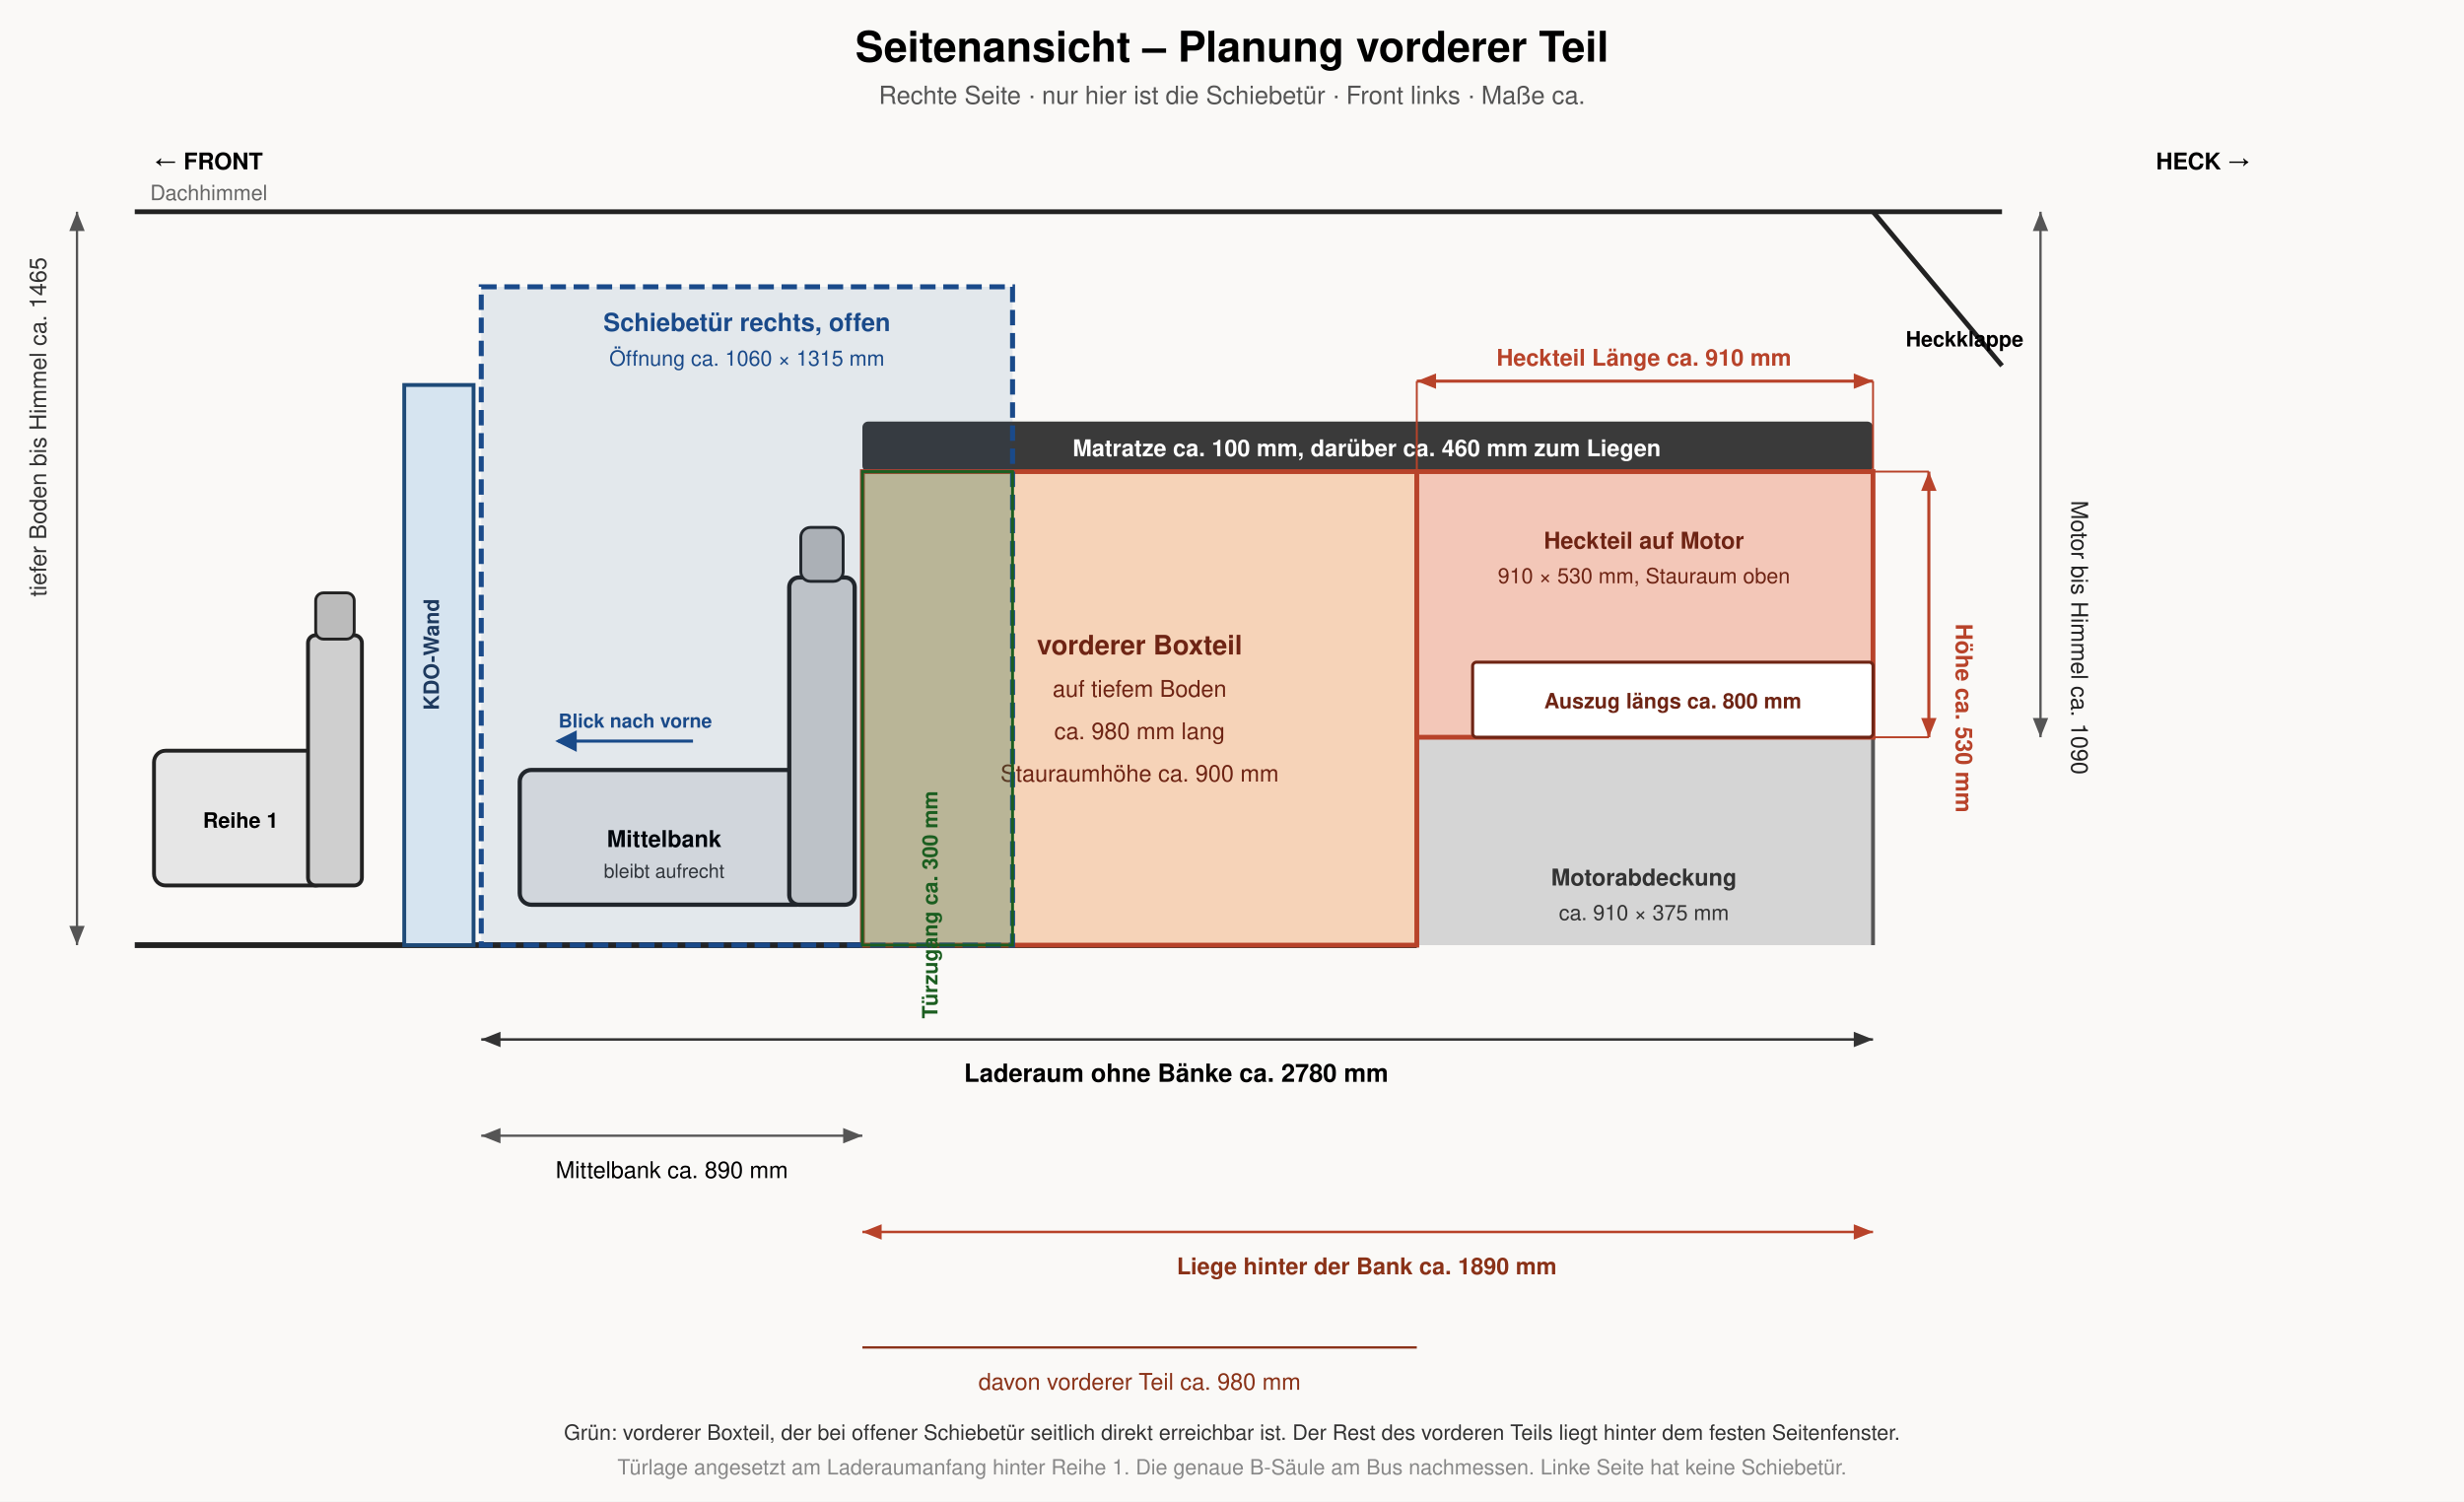
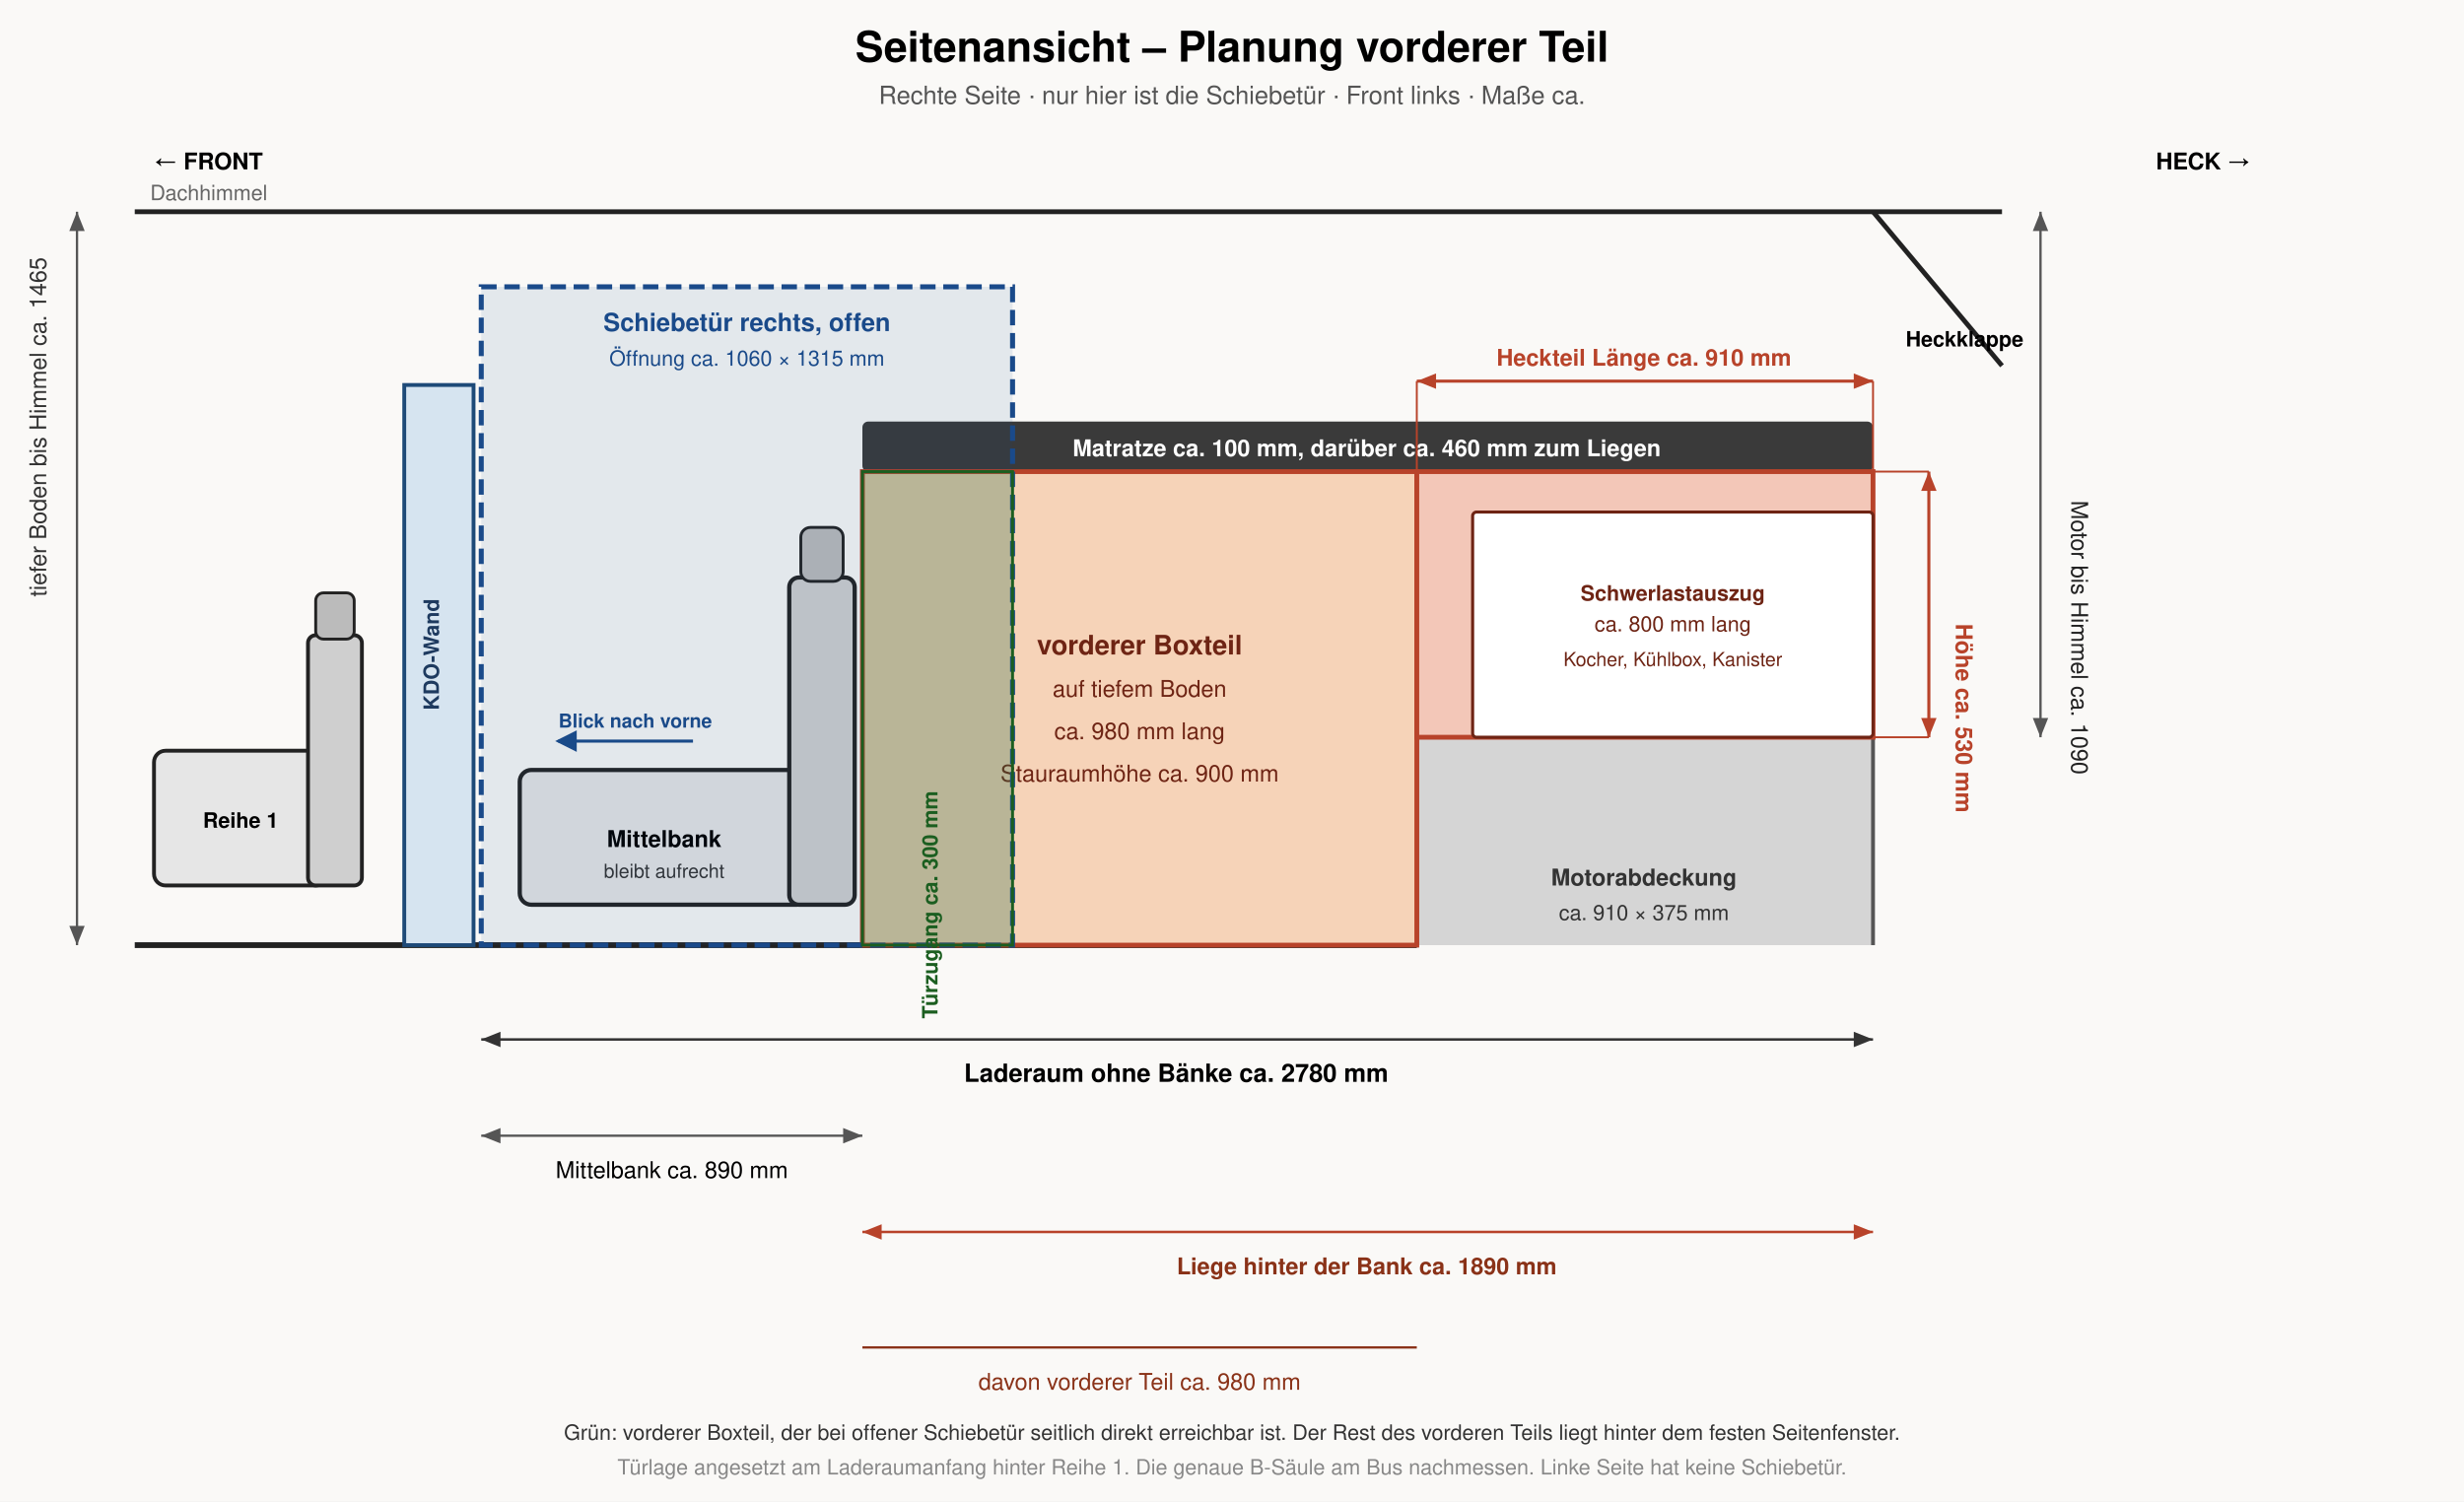
<svg xmlns="http://www.w3.org/2000/svg" viewBox="0 0 1280 780" font-family="Helvetica, Arial, sans-serif">
  <rect width="1280" height="780" fill="#faf9f7" />
  <text x="640" y="32" text-anchor="middle" font-size="22" font-weight="700">Seitenansicht – Planung vorderer Teil</text>
  <text x="640" y="54" text-anchor="middle" font-size="13" fill="#555">Rechte Seite · nur hier ist die Schiebetür · Front links · Maße ca.</text>
  <text x="80" y="88" font-size="12" font-weight="700">← FRONT</text>
  <text x="1120" y="88" font-size="12" font-weight="700">HECK →</text>
  <line x1="70" y1="110" x2="1040" y2="110" stroke="#222" stroke-width="2.5" />
  <line x1="70" y1="491" x2="736" y2="491" stroke="#222" stroke-width="3" />
  <text x="78" y="104" font-size="11" fill="#666">Dachhimmel</text>
  <path d="M736 491 L736 383 L973 383 L973 491" fill="#d5d5d5" stroke="#555" stroke-width="2" />
  <text x="854" y="460" text-anchor="middle" font-size="12" font-weight="700" fill="#333">Motorabdeckung</text>
  <text x="854" y="478" text-anchor="middle" font-size="11" fill="#333">ca. 910 × 375 mm</text>
  <rect x="80" y="390" width="90" height="70" rx="6" fill="#e6e6e6" stroke="#222" stroke-width="2" />
  <rect x="160" y="330" width="28" height="130" rx="4" fill="#cfcfcf" stroke="#222" stroke-width="2" />
  <rect x="164" y="308" width="20" height="24" rx="4" fill="#bbb" stroke="#222" stroke-width="1.5" />
  <text x="125" y="430" text-anchor="middle" font-size="11" font-weight="700">Reihe 1</text>
  <rect x="210" y="200" width="36" height="291" fill="#d6e4f0" stroke="#1e4a78" stroke-width="2" />
  <text x="228" y="340" text-anchor="middle" font-size="11" font-weight="700" fill="#1e3a5f" transform="rotate(-90 228 340)">KDO-Wand</text>
  <rect x="270" y="400" width="150" height="70" rx="6" fill="#e6e6e6" stroke="#222" stroke-width="2.2" />
  <rect x="410" y="300" width="34" height="170" rx="5" fill="#cfcfcf" stroke="#222" stroke-width="2.2" />
  <rect x="416" y="274" width="22" height="28" rx="5" fill="#bbb" stroke="#222" stroke-width="1.5" />
  <text x="345" y="440" text-anchor="middle" font-size="12" font-weight="700">Mittelbank</text>
  <text x="345" y="456" text-anchor="middle" font-size="10" fill="#333">bleibt aufrecht</text>
  <line x1="360" y1="385" x2="290" y2="385" stroke="#1a4a8a" stroke-width="1.6" marker-end="url(#fwd)" />
  <defs>
    <marker id="fwd" markerWidth="8" markerHeight="8" refX="6" refY="3.5" orient="auto">
      <path d="M0,0 L7,3.5 L0,7 Z" fill="#1a4a8a" />
    </marker>
  </defs>
  <text x="330" y="378" text-anchor="middle" font-size="10" font-weight="700" fill="#1a4a8a">Blick nach vorne</text>
  <rect x="448" y="219" width="525" height="26" rx="3" fill="#3a3a3a" />
  <text x="710" y="237" text-anchor="middle" font-size="12" font-weight="700" fill="#fff">Matratze ca. 100 mm, darüber ca. 460 mm zum Liegen</text>
  <rect x="448" y="245" width="288" height="246" fill="#f6d3b8" stroke="#b8432a" stroke-width="2.5" />
  <text x="592" y="340" text-anchor="middle" font-size="14" font-weight="700" fill="#6e2414">vorderer Boxteil</text>
  <text x="592" y="362" text-anchor="middle" font-size="12" fill="#6e2414">auf tiefem Boden</text>
  <text x="592" y="384" text-anchor="middle" font-size="12" fill="#6e2414">ca. 980 mm lang</text>
  <text x="592" y="406" text-anchor="middle" font-size="12" fill="#6e2414">Stauraumhöhe ca. 900 mm</text>
  <rect x="736" y="245" width="237" height="138" fill="#f3c7b8" stroke="#b8432a" stroke-width="2.5" />
-   <text x="854" y="285" text-anchor="middle" font-size="12" font-weight="700" fill="#6e2414">Heckteil auf Motor</text>
-   <text x="854" y="303" text-anchor="middle" font-size="11" fill="#6e2414">910 × 530 mm, Stauraum oben</text>
-   <rect x="765" y="344" width="208" height="39" rx="2" fill="#fff" stroke="#6e2414" stroke-width="1.6" />
-   <text x="869" y="368" text-anchor="middle" font-size="11" font-weight="700" fill="#6e2414">Auszug längs ca. 800 mm</text>
+   <rect x="765" y="266" width="208" height="117" rx="2" fill="#fff" stroke="#6e2414" stroke-width="1.6" />
+   <text x="869" y="312" text-anchor="middle" font-size="11" font-weight="700" fill="#6e2414">Schwerlastauszug</text>
+   <text x="869" y="328" text-anchor="middle" font-size="11" fill="#6e2414">ca. 800 mm lang</text>
+   <text x="869" y="346" text-anchor="middle" font-size="10" fill="#6e2414">Kocher, Kühlbox, Kanister</text>
  <rect x="250" y="149" width="276" height="342" fill="#1a4a8a" fill-opacity="0.10" stroke="#1a4a8a" stroke-width="2.6" stroke-dasharray="8 4" />
  <text x="388" y="172" text-anchor="middle" font-size="13" font-weight="700" fill="#1a4a8a">Schiebetür rechts, offen</text>
  <text x="388" y="190" text-anchor="middle" font-size="11" fill="#1a4a8a">Öffnung ca. 1060 × 1315 mm</text>
  <rect x="448" y="245" width="78" height="246" fill="#2e7d32" fill-opacity="0.22" stroke="#1b5e20" stroke-width="1.5" />
  <text x="487" y="470" text-anchor="middle" font-size="11" font-weight="700" fill="#1b5e20" transform="rotate(-90 487 470)">Türzugang ca. 300 mm</text>
  <line x1="736" y1="198" x2="973" y2="198" stroke="#b8432a" stroke-width="1.6" />
  <line x1="736" y1="198" x2="736" y2="245" stroke="#b8432a" stroke-width="1" />
  <line x1="973" y1="198" x2="973" y2="245" stroke="#b8432a" stroke-width="1" />
  <polygon points="736,198 746,194 746,202" fill="#b8432a" />
  <polygon points="973,198 963,194 963,202" fill="#b8432a" />
  <text x="854" y="190" text-anchor="middle" font-size="12" font-weight="700" fill="#b8432a">Heckteil Länge ca. 910 mm</text>
  <line x1="1002" y1="245" x2="1002" y2="383" stroke="#b8432a" stroke-width="1.6" />
  <line x1="973" y1="245" x2="1002" y2="245" stroke="#b8432a" stroke-width="1" />
  <line x1="973" y1="383" x2="1002" y2="383" stroke="#b8432a" stroke-width="1" />
  <polygon points="1002,245 998,255 1006,255" fill="#b8432a" />
  <polygon points="1002,383 998,373 1006,373" fill="#b8432a" />
  <text x="1016" y="324" transform="rotate(90 1016 324)" font-size="12" font-weight="700" fill="#b8432a">Höhe ca. 530 mm</text>
  <path d="M973 110 L1040 190" stroke="#222" stroke-width="2.5" fill="none" />
  <text x="990" y="180" font-size="11" font-weight="700">Heckklappe</text>
  <line x1="250" y1="540" x2="973" y2="540" stroke="#333" stroke-width="1.3" />
  <polygon points="250,540 260,536 260,544" fill="#333" />
  <polygon points="973,540 963,536 963,544" fill="#333" />
  <text x="611" y="562" text-anchor="middle" font-size="13" font-weight="700">Laderaum ohne Bänke ca. 2780 mm</text>
  <line x1="250" y1="590" x2="448" y2="590" stroke="#555" stroke-width="1.2" />
  <polygon points="250,590 260,586 260,594" fill="#555" />
  <polygon points="448,590 438,586 438,594" fill="#555" />
  <text x="349" y="612" text-anchor="middle" font-size="12">Mittelbank ca. 890 mm</text>
  <line x1="448" y1="640" x2="973" y2="640" stroke="#b8432a" stroke-width="1.3" />
  <polygon points="448,640 458,636 458,644" fill="#b8432a" />
  <polygon points="973,640 963,636 963,644" fill="#b8432a" />
  <text x="710" y="662" text-anchor="middle" font-size="12" font-weight="700" fill="#8a3218">Liege hinter der Bank ca. 1890 mm</text>
  <line x1="448" y1="700" x2="736" y2="700" stroke="#8a3218" stroke-width="1.2" />
  <text x="592" y="722" text-anchor="middle" font-size="12" fill="#8a3218">davon vorderer Teil ca. 980 mm</text>
  <line x1="40" y1="110" x2="40" y2="491" stroke="#555" stroke-width="1.2" />
  <polygon points="40,110 36,120 44,120" fill="#555" />
  <polygon points="40,491 36,481 44,481" fill="#555" />
  <text x="24" y="310" transform="rotate(-90 24 310)" font-size="12" fill="#333">tiefer Boden bis Himmel ca. 1465</text>
  <line x1="1060" y1="110" x2="1060" y2="383" stroke="#555" stroke-width="1.2" />
  <polygon points="1060,110 1056,120 1064,120" fill="#555" />
  <polygon points="1060,383 1056,373 1064,373" fill="#555" />
  <text x="1076" y="260" transform="rotate(90 1076 260)" font-size="12" fill="#222">Motor bis Himmel ca. 1090</text>
  <text x="640" y="748" text-anchor="middle" font-size="11" fill="#333">Grün: vorderer Boxteil, der bei offener Schiebetür seitlich direkt erreichbar ist. Der Rest des vorderen Teils liegt hinter dem festen Seitenfenster.</text>
  <text x="640" y="766" text-anchor="middle" font-size="11" fill="#888">Türlage angesetzt am Laderaumanfang hinter Reihe 1. Die genaue B-Säule am Bus nachmessen. Linke Seite hat keine Schiebetür.</text>
</svg>
